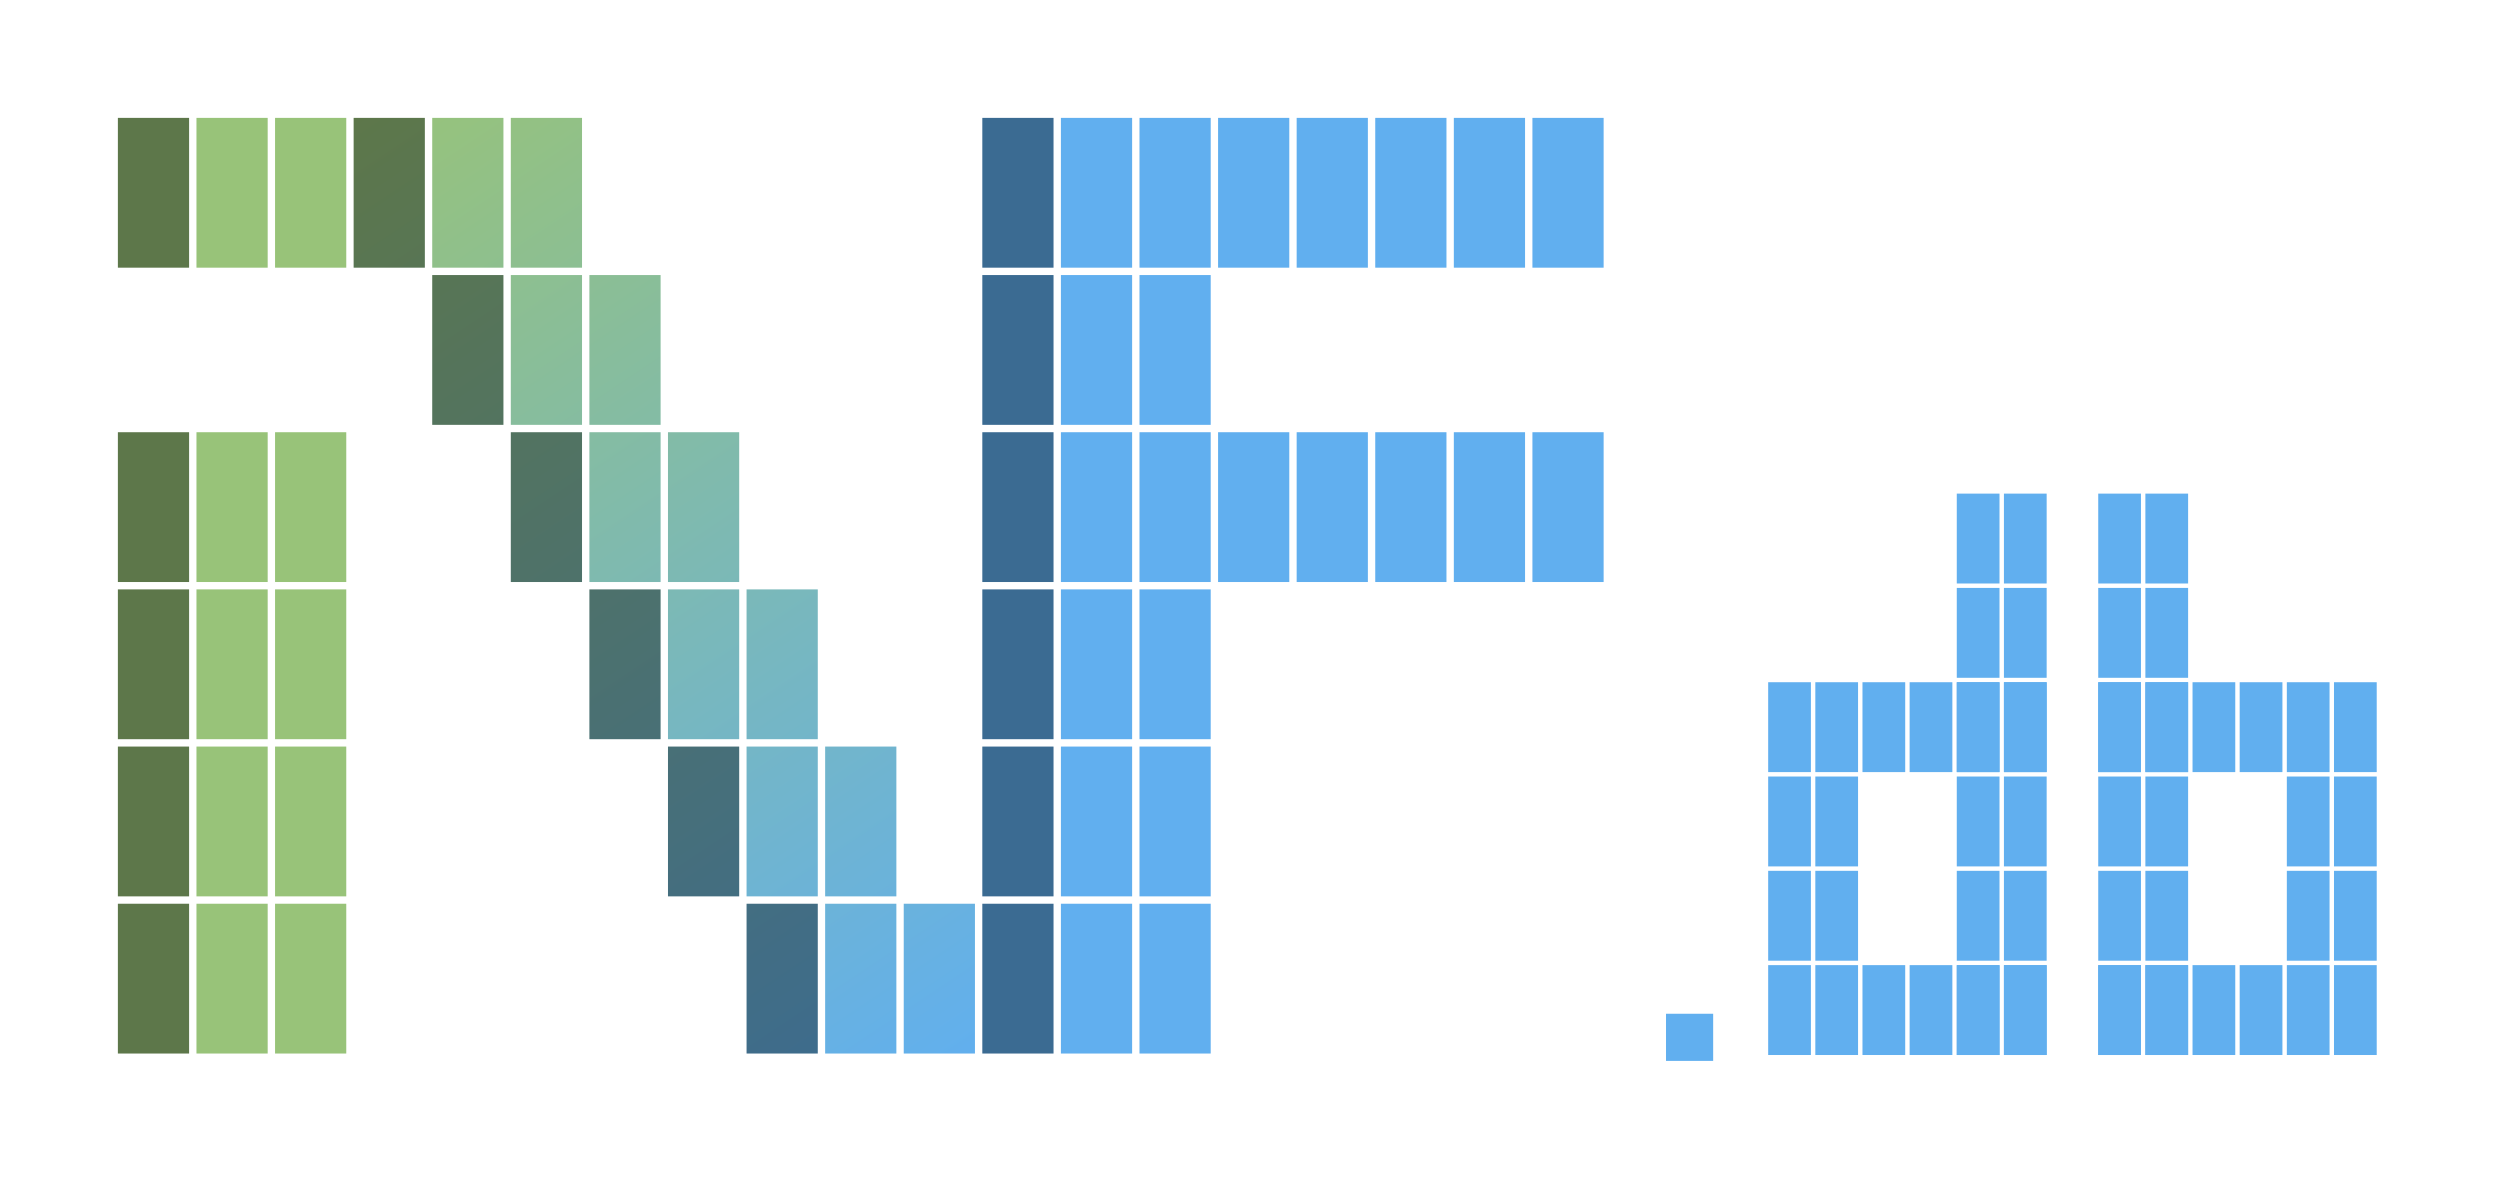
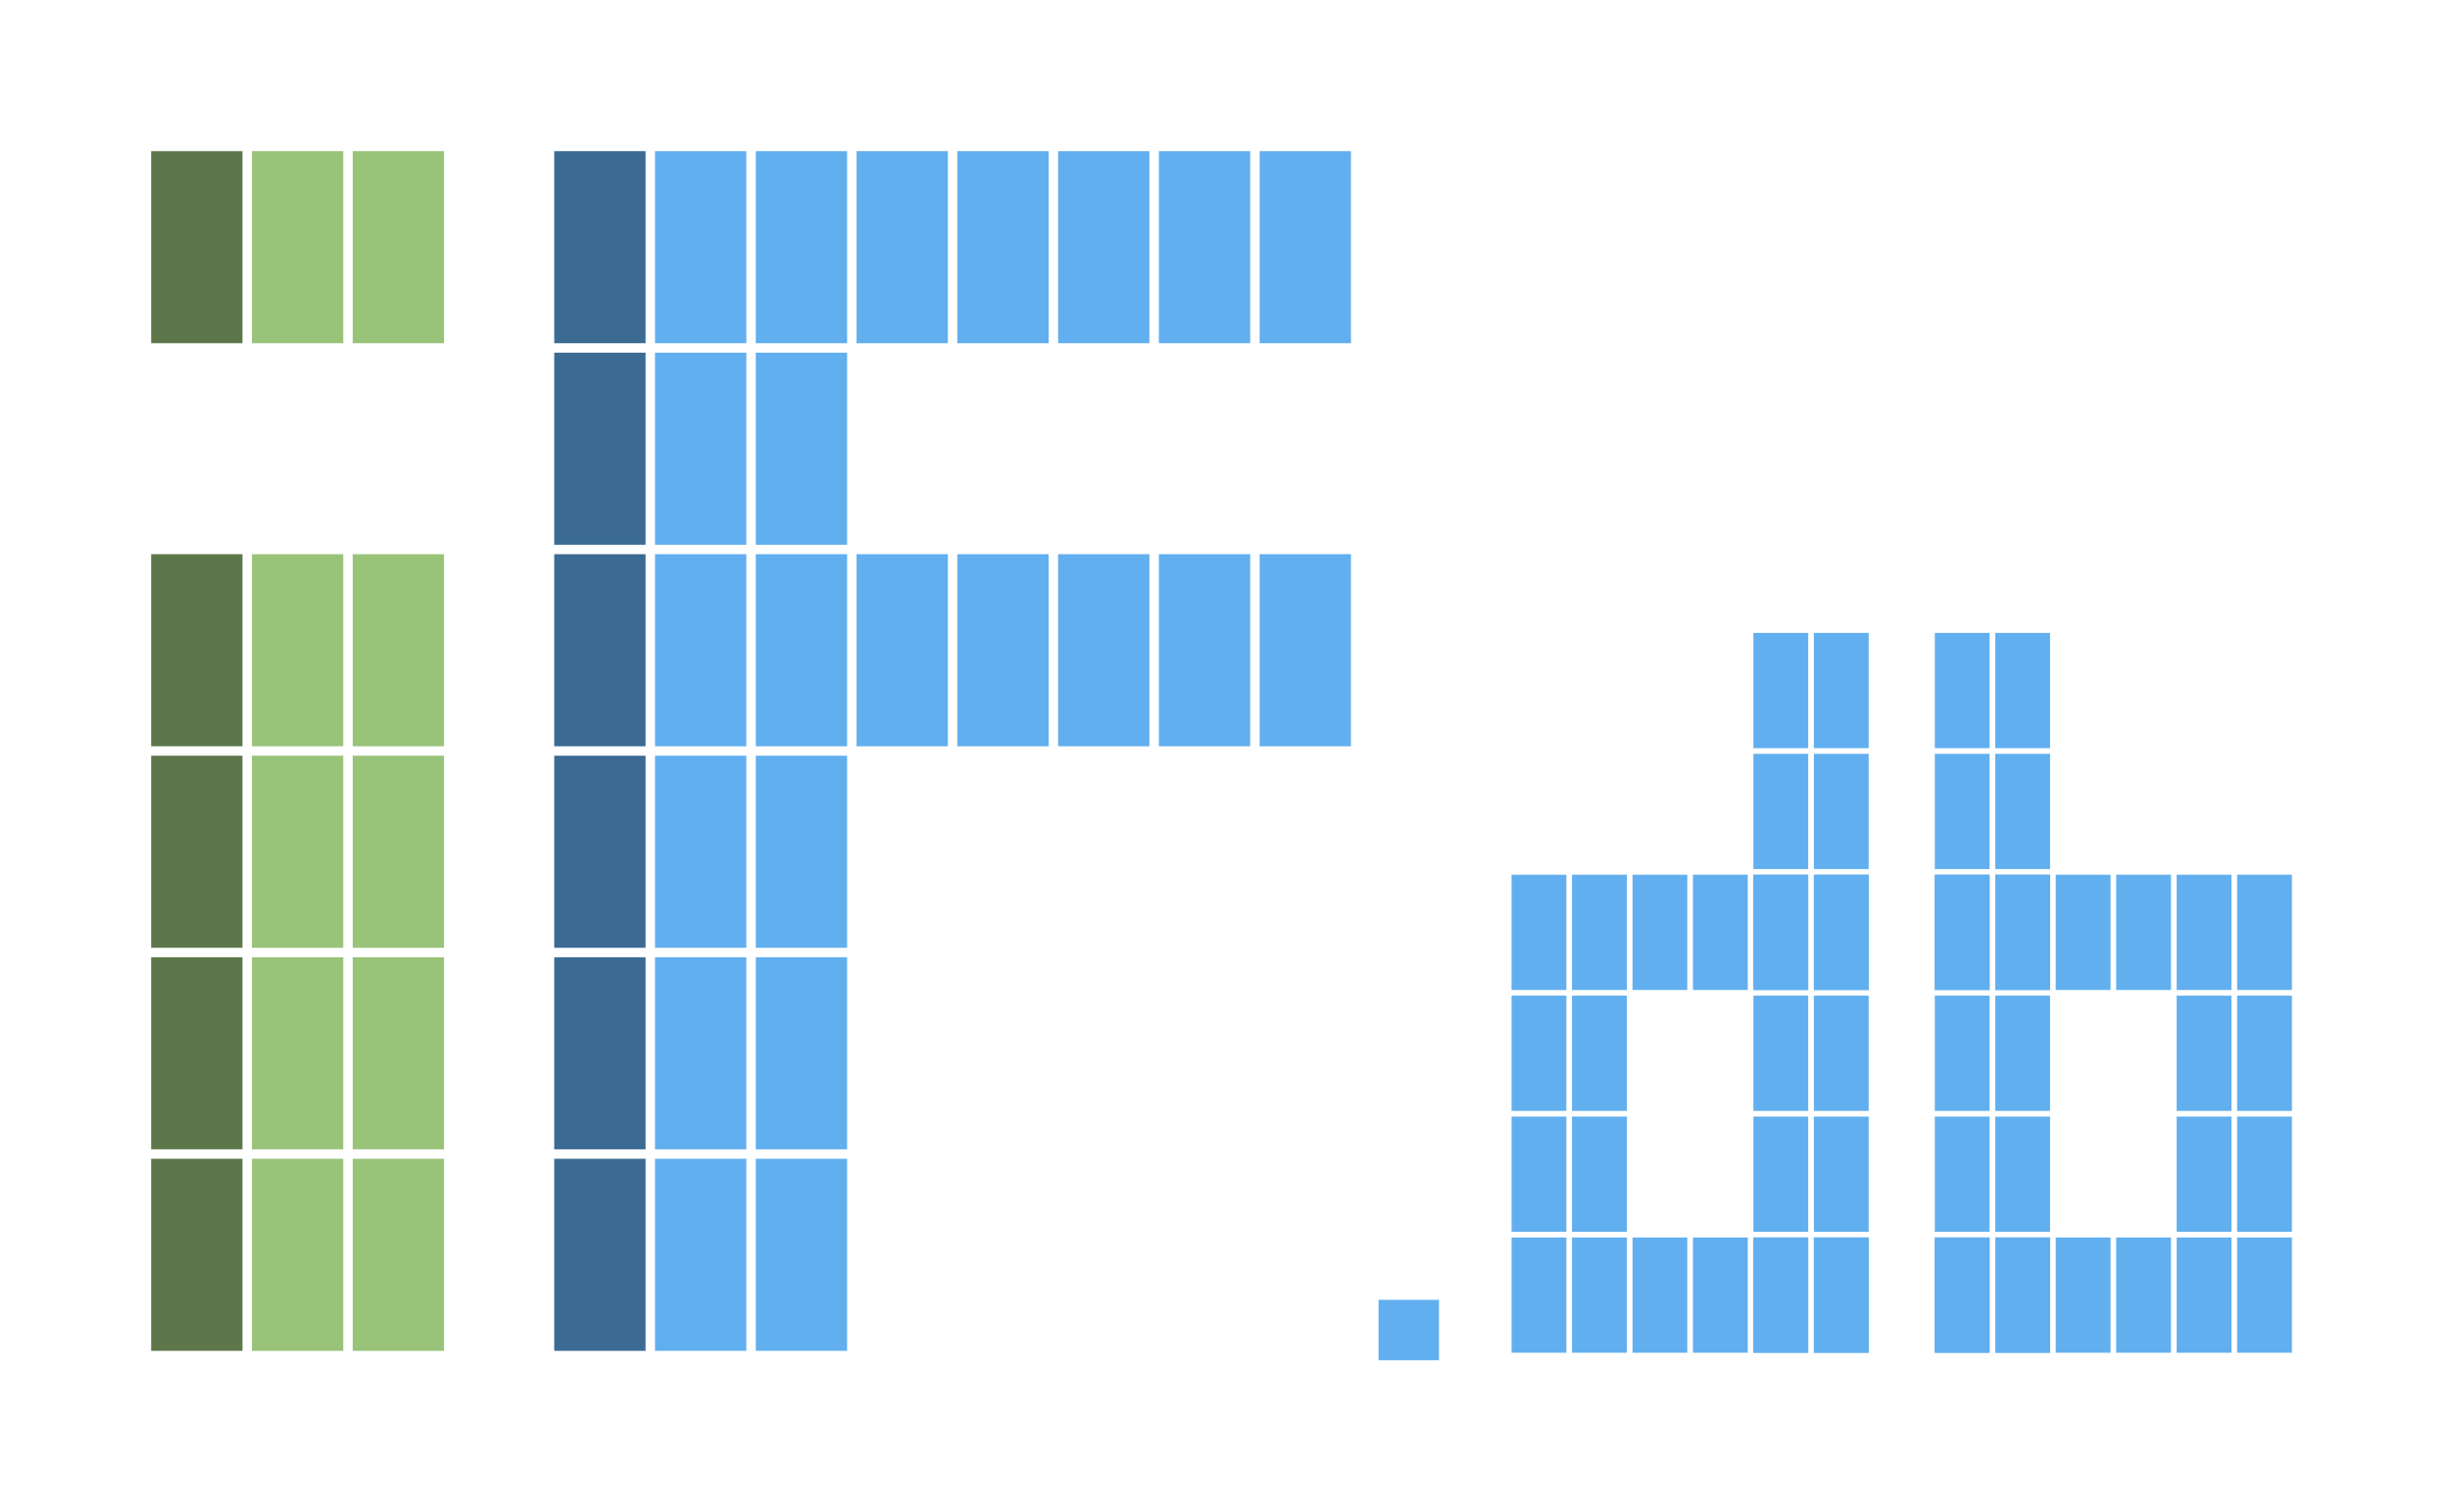
- <svg xmlns="http://www.w3.org/2000/svg" width="1018" height="480" viewBox="0 0 1018 480">
+ <svg xmlns="http://www.w3.org/2000/svg" width="778" height="480" viewBox="0 0 778 480">
  <defs>
    <linearGradient id="gm" gradientUnits="userSpaceOnUse" x1="144" y1="48" x2="400" y2="432">
      <stop offset="0" stop-color="#98c379" />
      <stop offset="1" stop-color="#61afef" />
    </linearGradient>
    <linearGradient id="gd" gradientUnits="userSpaceOnUse" x1="144" y1="48" x2="400" y2="432">
      <stop offset="0" stop-color="#5d774a" />
      <stop offset="1" stop-color="#3b6b92" />
    </linearGradient>
  </defs>
  <rect x="48" y="48" width="29" height="61" fill="#5d774a" />
  <rect x="80" y="48" width="29" height="61" fill="#98c379" />
  <rect x="112" y="48" width="29" height="61" fill="#98c379" />
  <rect x="48" y="176" width="29" height="61" fill="#5d774a" />
  <rect x="80" y="176" width="29" height="61" fill="#98c379" />
  <rect x="112" y="176" width="29" height="61" fill="#98c379" />
  <rect x="48" y="240" width="29" height="61" fill="#5d774a" />
  <rect x="80" y="240" width="29" height="61" fill="#98c379" />
  <rect x="112" y="240" width="29" height="61" fill="#98c379" />
  <rect x="48" y="304" width="29" height="61" fill="#5d774a" />
  <rect x="80" y="304" width="29" height="61" fill="#98c379" />
  <rect x="112" y="304" width="29" height="61" fill="#98c379" />
  <rect x="48" y="368" width="29" height="61" fill="#5d774a" />
  <rect x="80" y="368" width="29" height="61" fill="#98c379" />
  <rect x="112" y="368" width="29" height="61" fill="#98c379" />
-   <rect x="144" y="48" width="29" height="61" fill="url(#gd)" />
-   <rect x="176" y="48" width="29" height="61" fill="url(#gm)" />
-   <rect x="208" y="48" width="29" height="61" fill="url(#gm)" />
-   <rect x="176" y="112" width="29" height="61" fill="url(#gd)" />
-   <rect x="208" y="112" width="29" height="61" fill="url(#gm)" />
-   <rect x="240" y="112" width="29" height="61" fill="url(#gm)" />
-   <rect x="208" y="176" width="29" height="61" fill="url(#gd)" />
-   <rect x="240" y="176" width="29" height="61" fill="url(#gm)" />
-   <rect x="272" y="176" width="29" height="61" fill="url(#gm)" />
-   <rect x="240" y="240" width="29" height="61" fill="url(#gd)" />
-   <rect x="272" y="240" width="29" height="61" fill="url(#gm)" />
-   <rect x="304" y="240" width="29" height="61" fill="url(#gm)" />
-   <rect x="272" y="304" width="29" height="61" fill="url(#gd)" />
-   <rect x="304" y="304" width="29" height="61" fill="url(#gm)" />
-   <rect x="336" y="304" width="29" height="61" fill="url(#gm)" />
-   <rect x="304" y="368" width="29" height="61" fill="url(#gd)" />
-   <rect x="336" y="368" width="29" height="61" fill="url(#gm)" />
-   <rect x="368" y="368" width="29" height="61" fill="url(#gm)" />
-   <rect x="400" y="48" width="29" height="61" fill="#3b6b92" />
-   <rect x="432" y="48" width="29" height="61" fill="#61afef" />
-   <rect x="464" y="48" width="29" height="61" fill="#61afef" />
-   <rect x="496" y="48" width="29" height="61" fill="#61afef" />
-   <rect x="528" y="48" width="29" height="61" fill="#61afef" />
-   <rect x="560" y="48" width="29" height="61" fill="#61afef" />
-   <rect x="592" y="48" width="29" height="61" fill="#61afef" />
-   <rect x="624" y="48" width="29" height="61" fill="#61afef" />
-   <rect x="400" y="112" width="29" height="61" fill="#3b6b92" />
-   <rect x="432" y="112" width="29" height="61" fill="#61afef" />
-   <rect x="464" y="112" width="29" height="61" fill="#61afef" />
-   <rect x="400" y="176" width="29" height="61" fill="#3b6b92" />
-   <rect x="432" y="176" width="29" height="61" fill="#61afef" />
-   <rect x="464" y="176" width="29" height="61" fill="#61afef" />
-   <rect x="496" y="176" width="29" height="61" fill="#61afef" />
-   <rect x="528" y="176" width="29" height="61" fill="#61afef" />
-   <rect x="560" y="176" width="29" height="61" fill="#61afef" />
-   <rect x="592" y="176" width="29" height="61" fill="#61afef" />
-   <rect x="624" y="176" width="29" height="61" fill="#61afef" />
-   <rect x="400" y="240" width="29" height="61" fill="#3b6b92" />
-   <rect x="432" y="240" width="29" height="61" fill="#61afef" />
-   <rect x="464" y="240" width="29" height="61" fill="#61afef" />
-   <rect x="400" y="304" width="29" height="61" fill="#3b6b92" />
-   <rect x="432" y="304" width="29" height="61" fill="#61afef" />
-   <rect x="464" y="304" width="29" height="61" fill="#61afef" />
-   <rect x="400" y="368" width="29" height="61" fill="#3b6b92" />
-   <rect x="432" y="368" width="29" height="61" fill="#61afef" />
-   <rect x="464" y="368" width="29" height="61" fill="#61afef" />
-   <rect x="796.8" y="201" width="17.4" height="36.6" fill="#61afef" />
-   <rect x="816" y="201" width="17.4" height="36.6" fill="#61afef" />
-   <rect x="796.8" y="239.4" width="17.4" height="36.6" fill="#61afef" />
-   <rect x="816" y="239.4" width="17.4" height="36.6" fill="#61afef" />
-   <rect x="796.8" y="277.8" width="17.4" height="36.6" fill="#61afef" />
-   <rect x="816" y="277.8" width="17.4" height="36.6" fill="#61afef" />
-   <rect x="796.8" y="316.2" width="17.4" height="36.6" fill="#61afef" />
-   <rect x="816" y="316.2" width="17.4" height="36.6" fill="#61afef" />
-   <rect x="796.8" y="354.6" width="17.4" height="36.6" fill="#61afef" />
-   <rect x="816" y="354.6" width="17.4" height="36.6" fill="#61afef" />
-   <rect x="796.8" y="393" width="17.4" height="36.6" fill="#61afef" />
-   <rect x="816" y="393" width="17.4" height="36.6" fill="#61afef" />
-   <rect x="720" y="277.8" width="17.4" height="36.6" fill="#61afef" />
-   <rect x="739.2" y="277.8" width="17.4" height="36.6" fill="#61afef" />
-   <rect x="758.4" y="277.8" width="17.4" height="36.6" fill="#61afef" />
-   <rect x="777.6" y="277.8" width="17.4" height="36.6" fill="#61afef" />
-   <rect x="796.8" y="277.8" width="17.4" height="36.6" fill="#61afef" />
-   <rect x="816" y="277.8" width="17.4" height="36.6" fill="#61afef" />
-   <rect x="720" y="316.2" width="17.4" height="36.6" fill="#61afef" />
-   <rect x="739.2" y="316.2" width="17.4" height="36.6" fill="#61afef" />
-   <rect x="720" y="354.6" width="17.4" height="36.6" fill="#61afef" />
-   <rect x="739.2" y="354.6" width="17.4" height="36.6" fill="#61afef" />
-   <rect x="720" y="393" width="17.4" height="36.6" fill="#61afef" />
-   <rect x="739.2" y="393" width="17.4" height="36.6" fill="#61afef" />
-   <rect x="758.4" y="393" width="17.4" height="36.6" fill="#61afef" />
-   <rect x="777.6" y="393" width="17.4" height="36.6" fill="#61afef" />
-   <rect x="796.8" y="393" width="17.4" height="36.6" fill="#61afef" />
-   <rect x="816" y="393" width="17.4" height="36.6" fill="#61afef" />
-   <rect x="854.4" y="201" width="17.4" height="36.6" fill="#61afef" />
-   <rect x="873.6" y="201" width="17.4" height="36.6" fill="#61afef" />
-   <rect x="854.4" y="239.4" width="17.4" height="36.6" fill="#61afef" />
-   <rect x="873.6" y="239.4" width="17.4" height="36.6" fill="#61afef" />
-   <rect x="854.4" y="277.8" width="17.4" height="36.6" fill="#61afef" />
-   <rect x="873.6" y="277.8" width="17.4" height="36.6" fill="#61afef" />
-   <rect x="854.4" y="316.2" width="17.4" height="36.6" fill="#61afef" />
-   <rect x="873.6" y="316.2" width="17.4" height="36.6" fill="#61afef" />
-   <rect x="854.4" y="354.6" width="17.4" height="36.6" fill="#61afef" />
-   <rect x="873.6" y="354.6" width="17.4" height="36.6" fill="#61afef" />
-   <rect x="854.4" y="393" width="17.4" height="36.6" fill="#61afef" />
-   <rect x="873.6" y="393" width="17.4" height="36.6" fill="#61afef" />
-   <rect x="854.4" y="277.8" width="17.4" height="36.6" fill="#61afef" />
-   <rect x="873.6" y="277.8" width="17.4" height="36.6" fill="#61afef" />
-   <rect x="892.8" y="277.8" width="17.4" height="36.6" fill="#61afef" />
-   <rect x="912" y="277.8" width="17.4" height="36.6" fill="#61afef" />
-   <rect x="931.2" y="277.8" width="17.4" height="36.6" fill="#61afef" />
-   <rect x="950.4" y="277.8" width="17.4" height="36.6" fill="#61afef" />
-   <rect x="931.2" y="316.2" width="17.4" height="36.6" fill="#61afef" />
-   <rect x="950.4" y="316.2" width="17.4" height="36.6" fill="#61afef" />
-   <rect x="931.2" y="354.6" width="17.4" height="36.6" fill="#61afef" />
-   <rect x="950.4" y="354.6" width="17.4" height="36.6" fill="#61afef" />
-   <rect x="854.4" y="393" width="17.4" height="36.6" fill="#61afef" />
-   <rect x="873.6" y="393" width="17.4" height="36.6" fill="#61afef" />
-   <rect x="892.8" y="393" width="17.4" height="36.6" fill="#61afef" />
-   <rect x="912" y="393" width="17.4" height="36.6" fill="#61afef" />
-   <rect x="931.2" y="393" width="17.4" height="36.6" fill="#61afef" />
-   <rect x="950.4" y="393" width="17.4" height="36.6" fill="#61afef" />
-   <rect x="678.4" y="412.8" width="19.2" height="19.2" fill="#61afef" />
+   <rect x="176" y="48" width="29" height="61" fill="#3b6b92" />
+   <rect x="208" y="48" width="29" height="61" fill="#61afef" />
+   <rect x="240" y="48" width="29" height="61" fill="#61afef" />
+   <rect x="272" y="48" width="29" height="61" fill="#61afef" />
+   <rect x="304" y="48" width="29" height="61" fill="#61afef" />
+   <rect x="336" y="48" width="29" height="61" fill="#61afef" />
+   <rect x="368" y="48" width="29" height="61" fill="#61afef" />
+   <rect x="400" y="48" width="29" height="61" fill="#61afef" />
+   <rect x="176" y="112" width="29" height="61" fill="#3b6b92" />
+   <rect x="208" y="112" width="29" height="61" fill="#61afef" />
+   <rect x="240" y="112" width="29" height="61" fill="#61afef" />
+   <rect x="176" y="176" width="29" height="61" fill="#3b6b92" />
+   <rect x="208" y="176" width="29" height="61" fill="#61afef" />
+   <rect x="240" y="176" width="29" height="61" fill="#61afef" />
+   <rect x="272" y="176" width="29" height="61" fill="#61afef" />
+   <rect x="304" y="176" width="29" height="61" fill="#61afef" />
+   <rect x="336" y="176" width="29" height="61" fill="#61afef" />
+   <rect x="368" y="176" width="29" height="61" fill="#61afef" />
+   <rect x="400" y="176" width="29" height="61" fill="#61afef" />
+   <rect x="176" y="240" width="29" height="61" fill="#3b6b92" />
+   <rect x="208" y="240" width="29" height="61" fill="#61afef" />
+   <rect x="240" y="240" width="29" height="61" fill="#61afef" />
+   <rect x="176" y="304" width="29" height="61" fill="#3b6b92" />
+   <rect x="208" y="304" width="29" height="61" fill="#61afef" />
+   <rect x="240" y="304" width="29" height="61" fill="#61afef" />
+   <rect x="176" y="368" width="29" height="61" fill="#3b6b92" />
+   <rect x="208" y="368" width="29" height="61" fill="#61afef" />
+   <rect x="240" y="368" width="29" height="61" fill="#61afef" />
+   <rect x="556.8" y="201" width="17.4" height="36.6" fill="#61afef" />
+   <rect x="576" y="201" width="17.4" height="36.6" fill="#61afef" />
+   <rect x="556.8" y="239.4" width="17.4" height="36.6" fill="#61afef" />
+   <rect x="576" y="239.4" width="17.4" height="36.6" fill="#61afef" />
+   <rect x="556.8" y="277.8" width="17.4" height="36.6" fill="#61afef" />
+   <rect x="576" y="277.8" width="17.4" height="36.6" fill="#61afef" />
+   <rect x="556.8" y="316.2" width="17.4" height="36.6" fill="#61afef" />
+   <rect x="576" y="316.2" width="17.4" height="36.6" fill="#61afef" />
+   <rect x="556.8" y="354.6" width="17.4" height="36.6" fill="#61afef" />
+   <rect x="576" y="354.6" width="17.4" height="36.6" fill="#61afef" />
+   <rect x="556.8" y="393" width="17.4" height="36.6" fill="#61afef" />
+   <rect x="576" y="393" width="17.4" height="36.6" fill="#61afef" />
+   <rect x="480" y="277.8" width="17.4" height="36.6" fill="#61afef" />
+   <rect x="499.2" y="277.8" width="17.4" height="36.6" fill="#61afef" />
+   <rect x="518.4" y="277.8" width="17.4" height="36.6" fill="#61afef" />
+   <rect x="537.6" y="277.8" width="17.4" height="36.6" fill="#61afef" />
+   <rect x="556.8" y="277.8" width="17.4" height="36.6" fill="#61afef" />
+   <rect x="576" y="277.8" width="17.4" height="36.6" fill="#61afef" />
+   <rect x="480" y="316.2" width="17.4" height="36.6" fill="#61afef" />
+   <rect x="499.2" y="316.2" width="17.4" height="36.6" fill="#61afef" />
+   <rect x="480" y="354.6" width="17.4" height="36.6" fill="#61afef" />
+   <rect x="499.2" y="354.6" width="17.4" height="36.6" fill="#61afef" />
+   <rect x="480" y="393" width="17.4" height="36.6" fill="#61afef" />
+   <rect x="499.2" y="393" width="17.4" height="36.6" fill="#61afef" />
+   <rect x="518.4" y="393" width="17.4" height="36.6" fill="#61afef" />
+   <rect x="537.6" y="393" width="17.4" height="36.6" fill="#61afef" />
+   <rect x="556.8" y="393" width="17.4" height="36.6" fill="#61afef" />
+   <rect x="576" y="393" width="17.4" height="36.6" fill="#61afef" />
+   <rect x="614.4" y="201" width="17.4" height="36.6" fill="#61afef" />
+   <rect x="633.6" y="201" width="17.4" height="36.6" fill="#61afef" />
+   <rect x="614.4" y="239.4" width="17.4" height="36.6" fill="#61afef" />
+   <rect x="633.6" y="239.4" width="17.4" height="36.6" fill="#61afef" />
+   <rect x="614.4" y="277.8" width="17.4" height="36.6" fill="#61afef" />
+   <rect x="633.6" y="277.8" width="17.4" height="36.6" fill="#61afef" />
+   <rect x="614.4" y="316.2" width="17.4" height="36.6" fill="#61afef" />
+   <rect x="633.6" y="316.2" width="17.4" height="36.6" fill="#61afef" />
+   <rect x="614.4" y="354.6" width="17.4" height="36.6" fill="#61afef" />
+   <rect x="633.6" y="354.6" width="17.4" height="36.6" fill="#61afef" />
+   <rect x="614.4" y="393" width="17.4" height="36.6" fill="#61afef" />
+   <rect x="633.6" y="393" width="17.4" height="36.6" fill="#61afef" />
+   <rect x="614.4" y="277.8" width="17.4" height="36.6" fill="#61afef" />
+   <rect x="633.6" y="277.8" width="17.4" height="36.6" fill="#61afef" />
+   <rect x="652.8" y="277.8" width="17.4" height="36.6" fill="#61afef" />
+   <rect x="672" y="277.8" width="17.4" height="36.6" fill="#61afef" />
+   <rect x="691.2" y="277.8" width="17.4" height="36.6" fill="#61afef" />
+   <rect x="710.4" y="277.8" width="17.4" height="36.6" fill="#61afef" />
+   <rect x="691.2" y="316.2" width="17.4" height="36.6" fill="#61afef" />
+   <rect x="710.4" y="316.2" width="17.4" height="36.6" fill="#61afef" />
+   <rect x="691.2" y="354.6" width="17.4" height="36.6" fill="#61afef" />
+   <rect x="710.4" y="354.6" width="17.4" height="36.6" fill="#61afef" />
+   <rect x="614.4" y="393" width="17.4" height="36.6" fill="#61afef" />
+   <rect x="633.6" y="393" width="17.4" height="36.6" fill="#61afef" />
+   <rect x="652.8" y="393" width="17.4" height="36.6" fill="#61afef" />
+   <rect x="672" y="393" width="17.4" height="36.6" fill="#61afef" />
+   <rect x="691.2" y="393" width="17.4" height="36.6" fill="#61afef" />
+   <rect x="710.4" y="393" width="17.4" height="36.6" fill="#61afef" />
+   <rect x="437.76" y="412.8" width="19.2" height="19.2" fill="#61afef" />
</svg>
